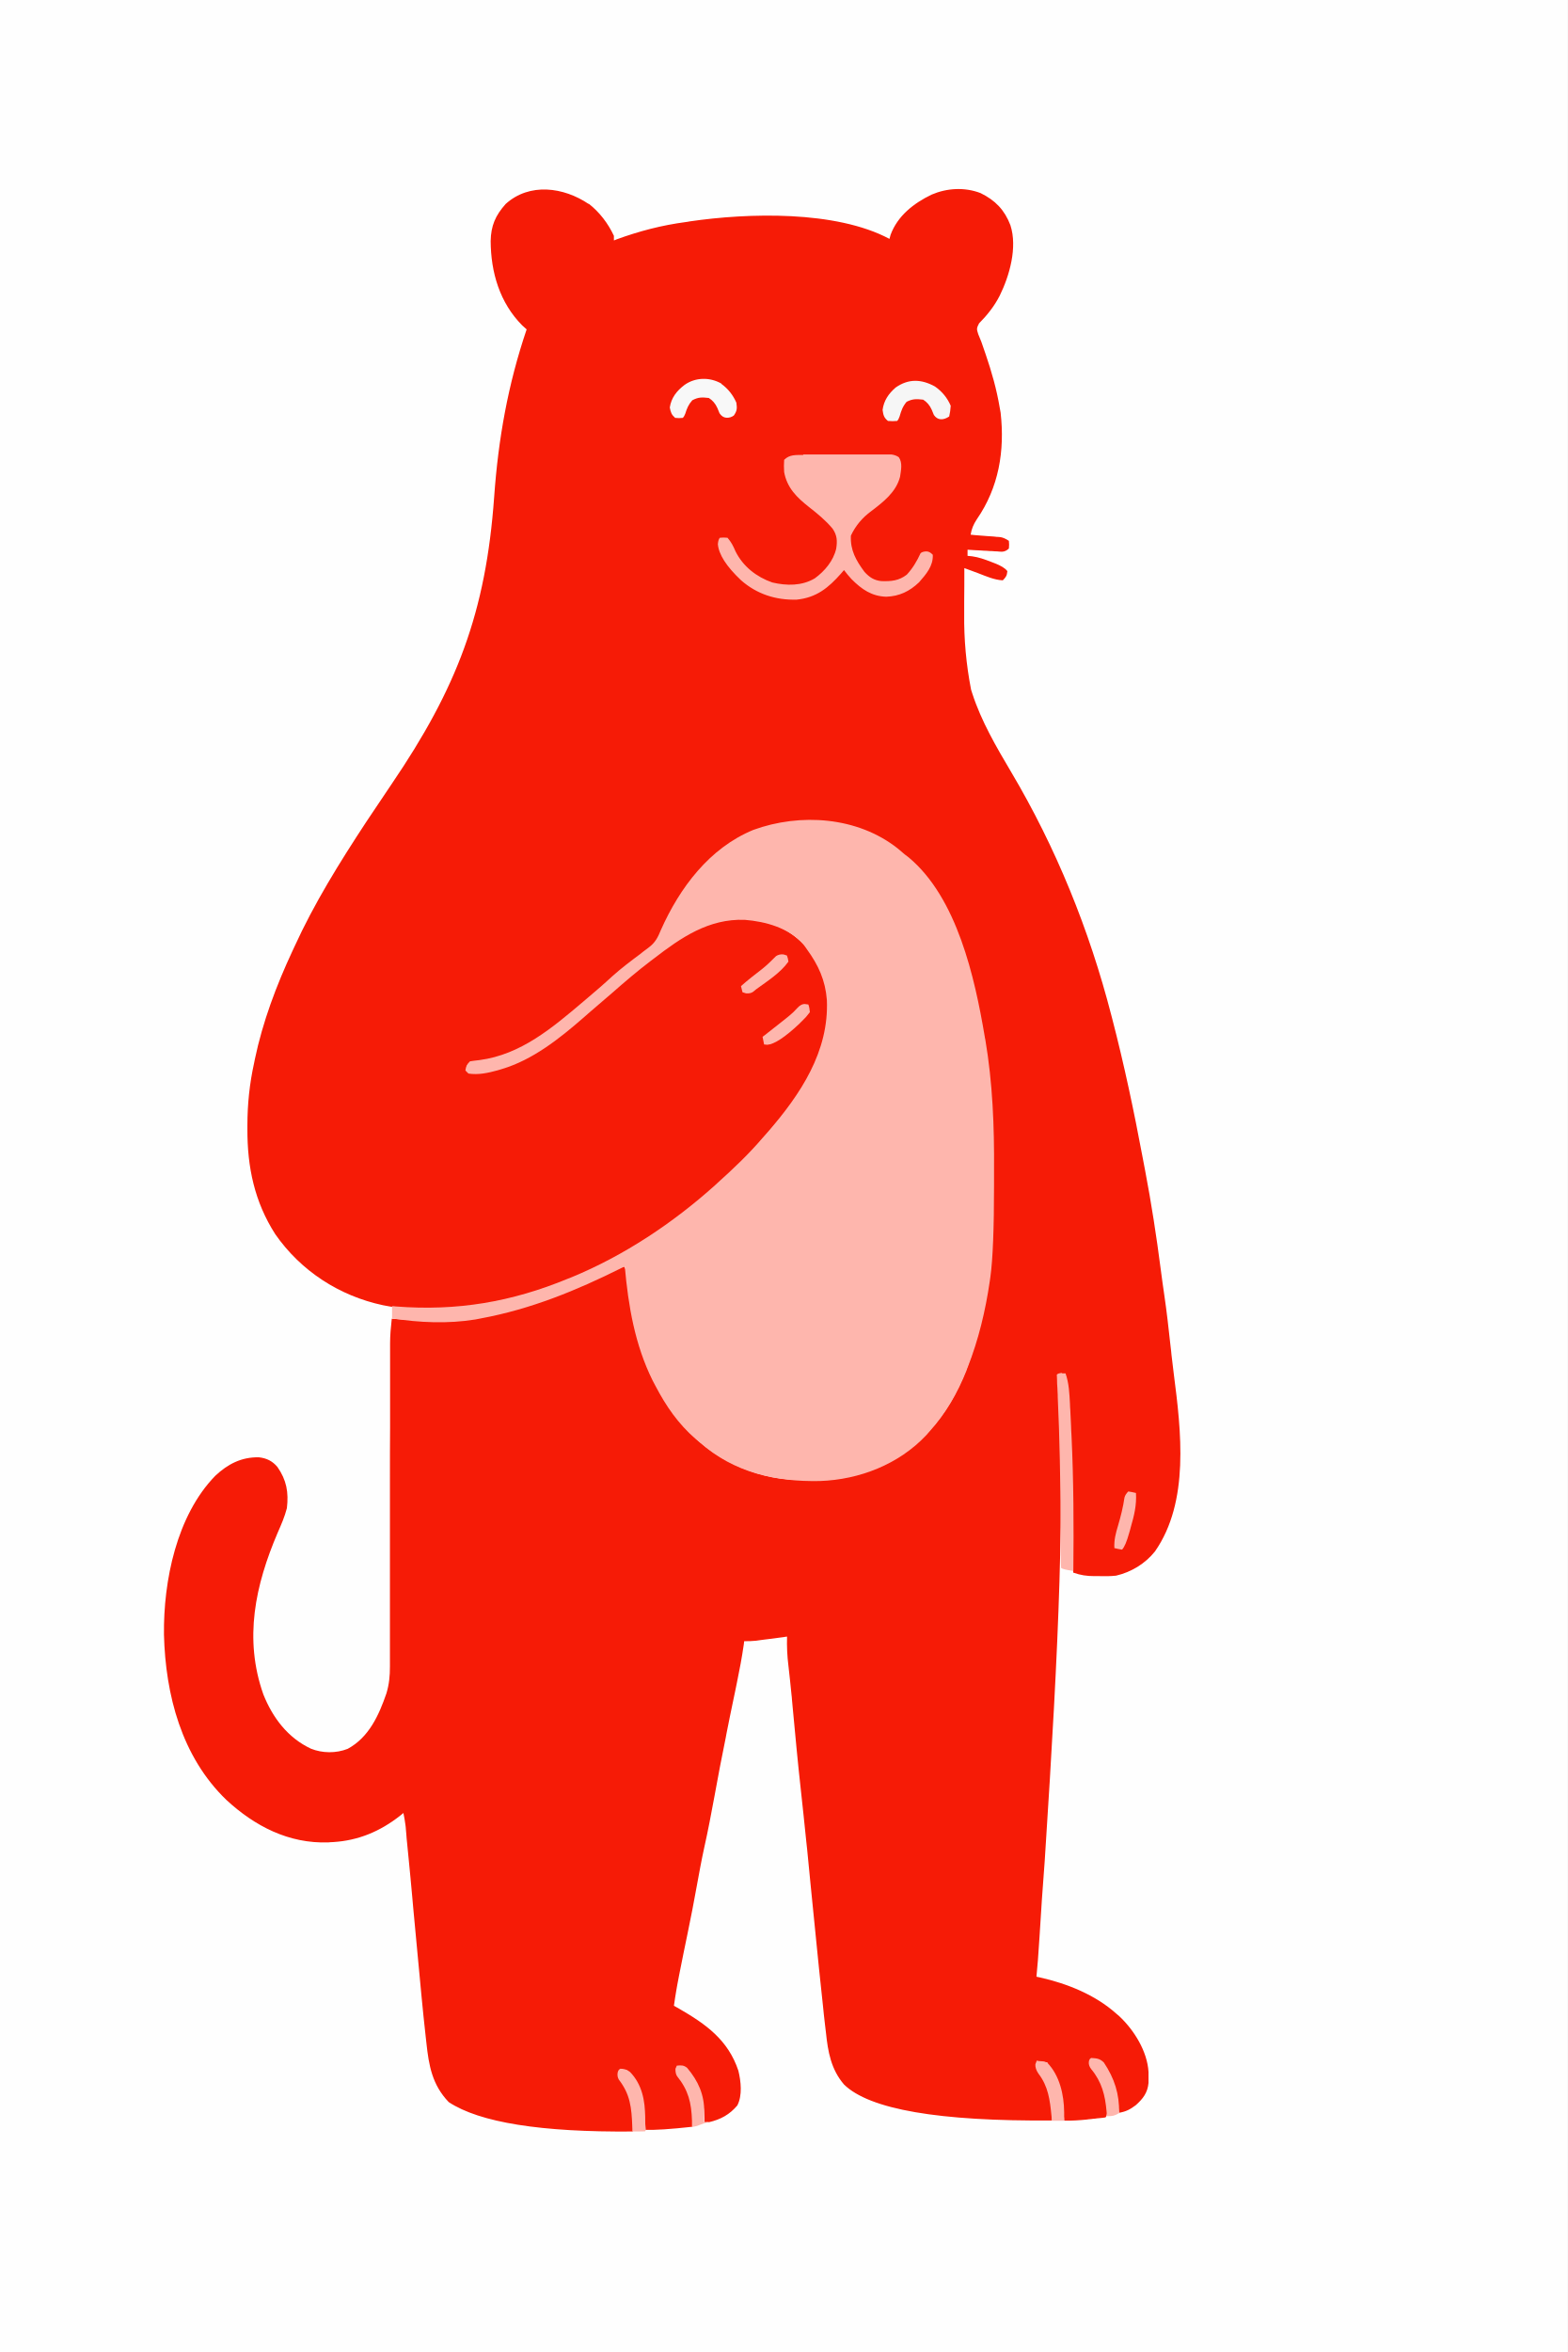
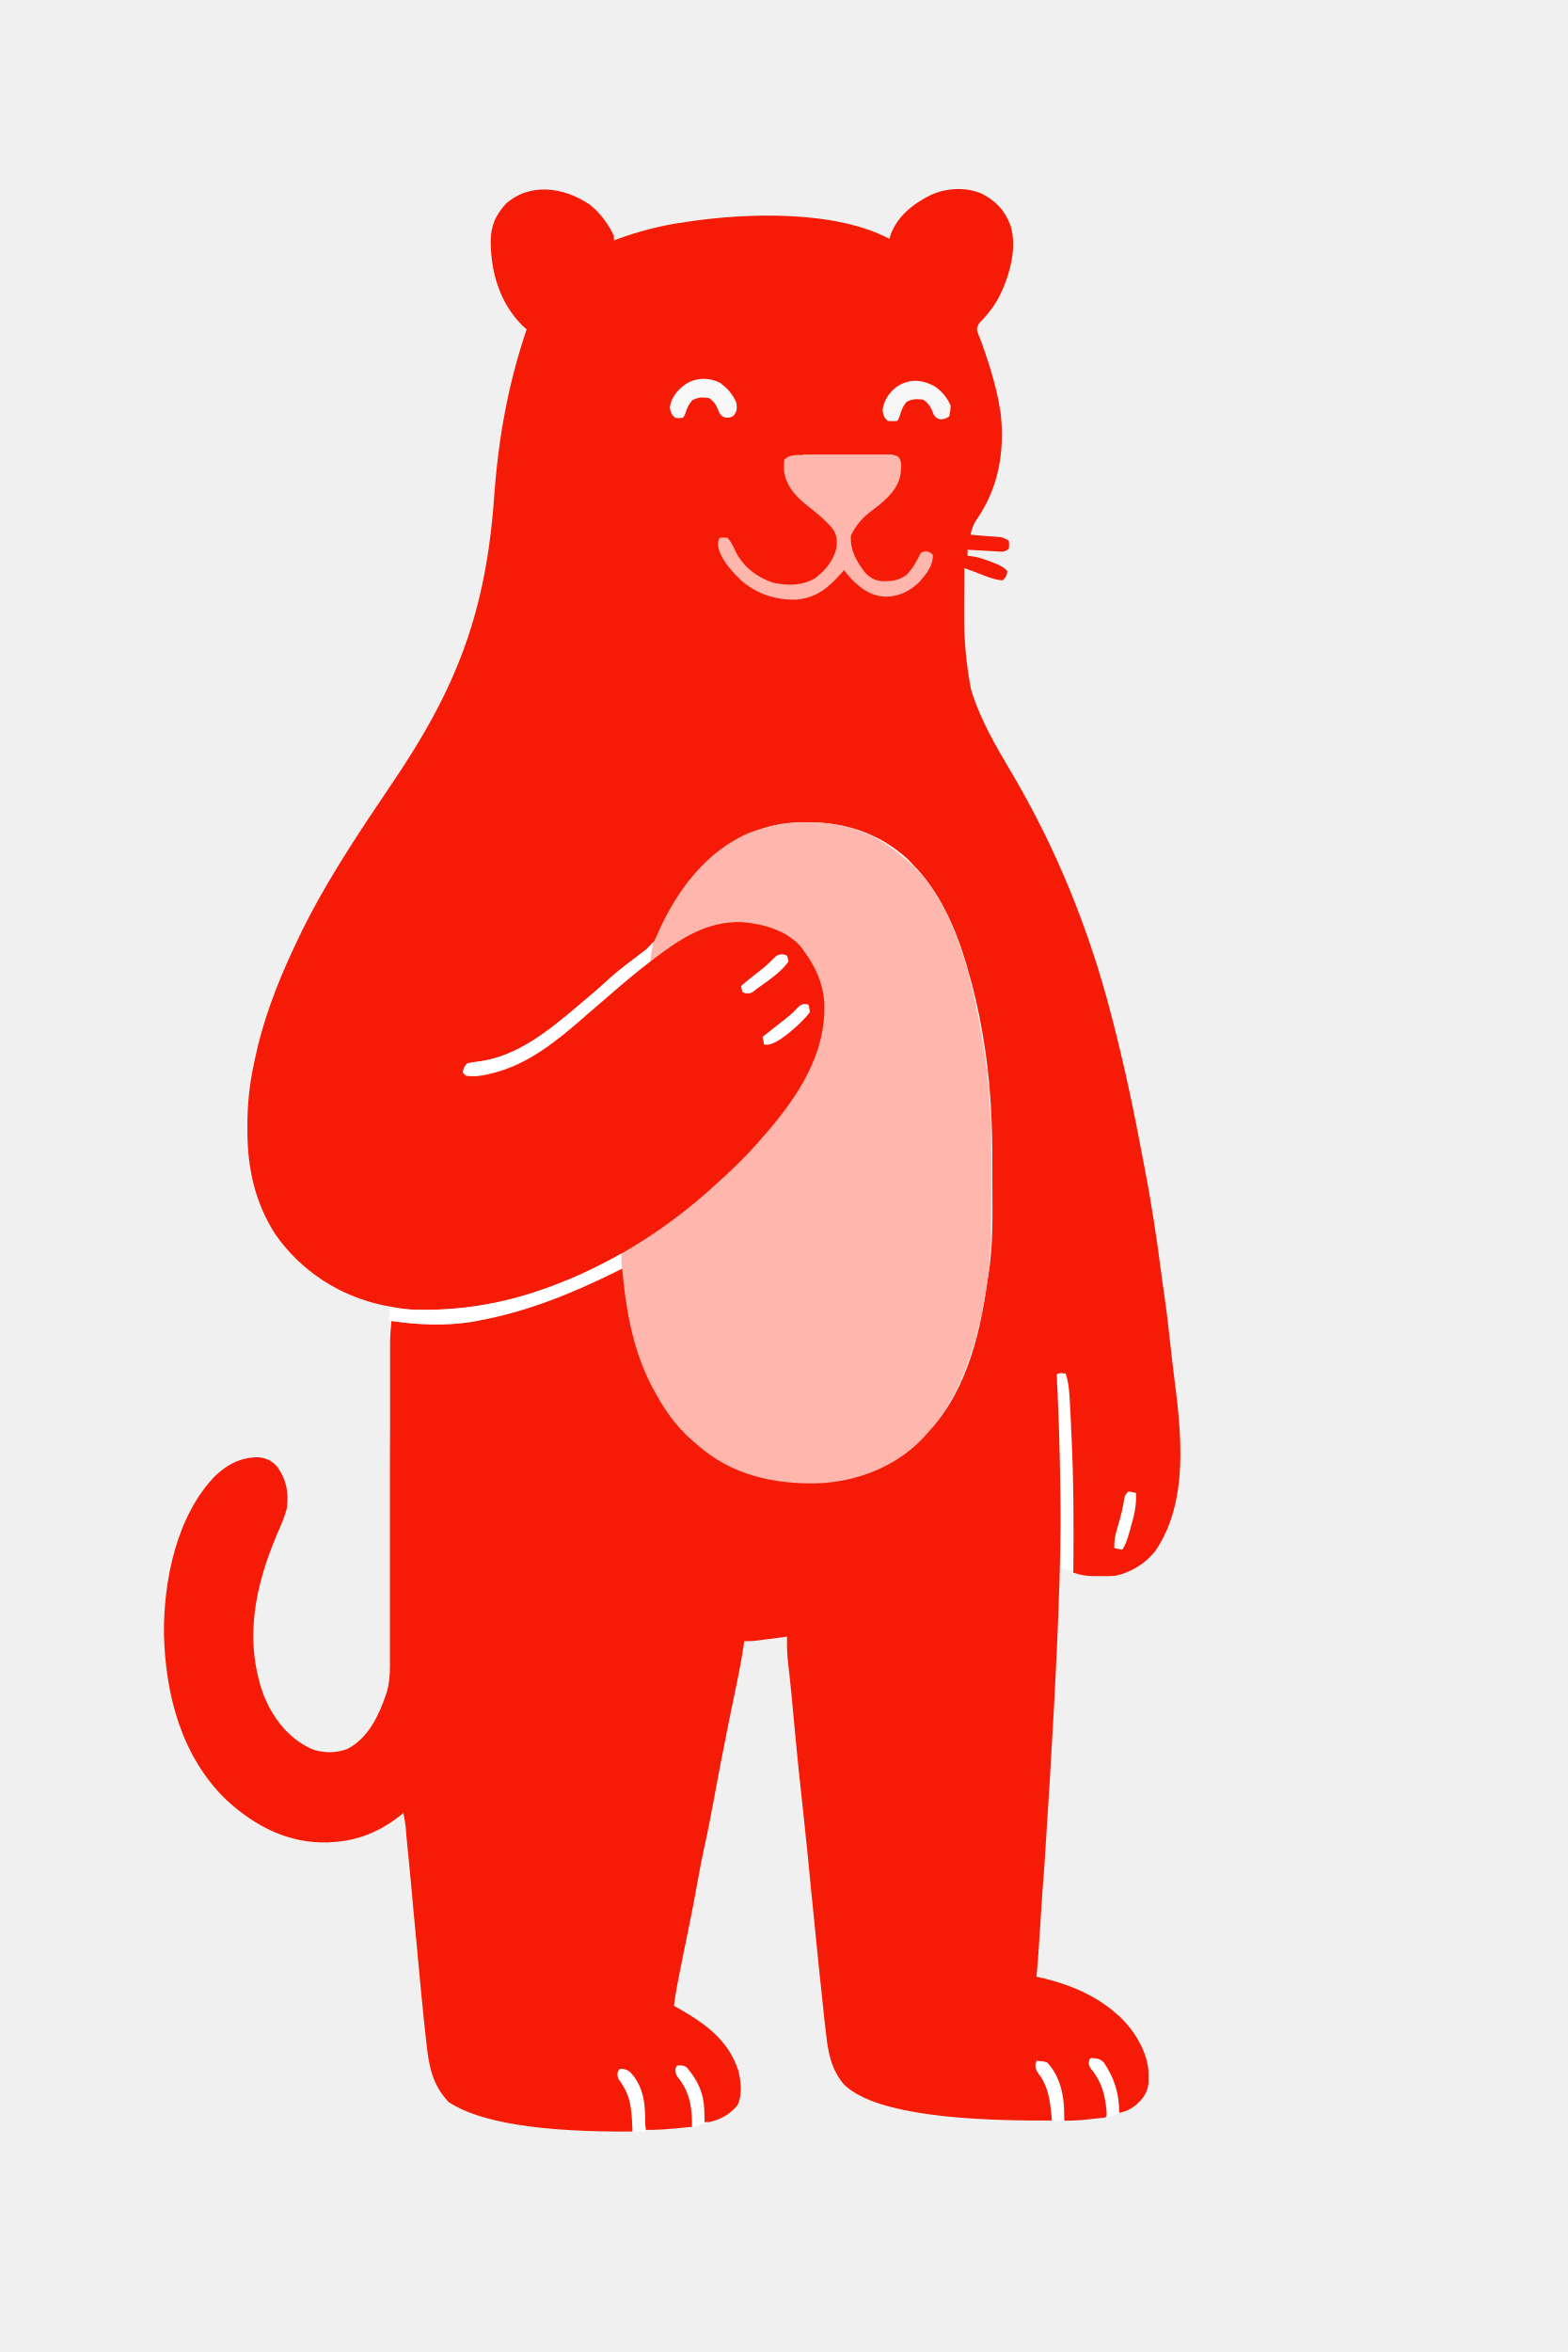
<svg xmlns="http://www.w3.org/2000/svg" id="Layer_1" version="1.1" viewBox="0 0 1024 1536">
  <defs>
    <style>
      .st0 {
        fill: #f6f6f6;
      }

      .st1 {
+         fill: #fff;
+       }
+ 
+       .st2 {
        fill: #f61b06;
      }

-       .st2 {
+       .st3 {
        fill: #f8f8f8;
-       }
- 
-       .st3 {
-         fill: #fefefe;
      }

      .st4 {
        fill: #feb6ad;
      }
    </style>
  </defs>
-   <path class="st3" d="M0,0h1024v1536H0V0Z" />
-   <path class="st1" d="M384.5,133c7.1,5.5,12.7,12.9,16.5,21v3c.6-.2,1.2-.4,1.8-.7,14.9-5.4,29.4-9.2,45.2-11.3.8-.1,1.6-.2,2.4-.4,38.2-5.6,95.5-7.3,130.6,11.4.2-.9.5-1.7.7-2.6,4.6-12.5,15.2-20.7,26.8-26.3,10-4.3,21.6-5,32-1,9.6,4.7,15.7,11,19.5,21,4.7,14.5-.6,33-7,46-3.6,7-8,12.5-13.5,18.1-1.7,3.3-1.6,3.7-.5,7.1.7,1.6,1.3,3.3,2,4.9.6,1.8,1.3,3.6,1.9,5.5q.5,1.4,1,2.9c3.9,11.4,7.1,22.7,9.1,34.6.2,1.1.4,2.2.6,3.3,2.8,25-1.2,48.9-15.6,69.7-2.2,3.4-3.3,6-4,10,.7,0,1.3.1,2,.2,2.9.2,5.9.5,8.8.7,1,0,2,.2,3.1.2,1,0,2,.2,3,.3.9,0,1.8.1,2.7.2q2.4.4,5.4,2.4.3,2.5,0,5-2,2-4.5,2.1c-1,0-2.1-.1-3.1-.2-1.1,0-2.2-.1-3.4-.2q-1.8,0-3.6-.2c-1.2,0-2.4-.1-3.6-.2-2.9-.1-5.9-.3-8.8-.5v4c1,.1,2,.2,3,.3,4.3.6,8.2,2,12.3,3.6.7.3,1.4.5,2.1.8q6.6,2.5,8.6,5.3c-.3,3-.9,3.9-3,6-5.6-.3-10.7-2.6-15.9-4.6-.9-.3-1.8-.7-2.7-1-2.2-.8-4.3-1.6-6.5-2.4,0,7.4,0,14.8-.1,22.2,0,2.5,0,5,0,7.5q-.3,25.1,4.5,49.7c.3.8.5,1.6.8,2.5,5.9,18.2,15.7,34.9,25.4,51.3,29.4,49.6,51,103,65.4,158.8.2.8.4,1.5.6,2.3,7.8,30,14.2,60.3,19.9,90.8.5,2.8,1.1,5.6,1.6,8.4,4.1,21.5,7.4,42.9,10.2,64.6.7,5.5,1.5,11.1,2.3,16.6,1.6,10.8,2.8,21.7,4,32.6.2,1.4.3,2.9.5,4.3,0,.7.2,1.4.2,2.1.5,4.2,1,8.3,1.5,12.5,4.8,37.2,10.4,83.5-12.3,116-6.4,8-15.5,13.5-25.4,15.8-3.7.4-7.4.4-11.2.3-1,0-1.9,0-2.9,0-5.1,0-9.1-.6-13.9-2.3,0-.6,0-1.2,0-1.8-.3-30-1-59.9-2.4-89.8-.1-2.2-.2-4.3-.3-6.5-.2-4.1-.4-8.1-.6-12.2,0-1.2-.1-2.4-.2-3.7,0-1.1-.1-2.2-.2-3.4,0-1,0-1.9-.1-2.9-.2-3-.7-5.9-1.2-8.8h-5c0,1.2.1,2.3.2,3.5,4.2,82.5.9,164.6-8.8,313.9-1.3,16.5-2.4,33-3.4,49.6q-1.1,17.6-2,26,1.1.3,2.3.5c17.8,4,36,11.3,49.7,23.5.7.6,1.4,1.2,2.1,1.8,9.7,9.1,18.3,22.9,19.1,36.4,0,1.2,0,2.4,0,3.6q0,1.8,0,3.6c-.6,6.4-3.6,10.3-8.3,14.5-3.7,2.8-6.4,4.2-11,5q-.2-1.7-.4-3.5c-1.5-11-3.6-21.1-11.1-29.8q-2.3-2-5.2-1.5c-.7.3-1.4.5-2.2.8.4,4.2,1.9,6.2,4.7,9.3,4.7,6.1,6.5,13.3,6.5,20.9,0,1.1,0,2.1,0,3.2q-.1,2.6-1.1,3.6c-1.4.2-2.8.4-4.2.5-.9,0-1.7.2-2.6.3-.9,0-1.8.2-2.8.3-.9,0-1.8.2-2.7.3-4.9.5-9.7.8-14.7.7,0-1.1-.2-2.3-.3-3.5-1.1-12.2-2.8-22.7-10.7-32.5v-2c-2.3-.3-4.6-.7-7-1,.4,5.5,1.6,7.8,5,12,3.4,7.1,5.1,13.4,5.1,21.3,0,1.1,0,2.1,0,3.2,0,.8,0,1.6,0,2.4q-111,.9-135.9-23.5c-8.5-9.9-10.5-21.4-11.8-33.9-.2-1.7-.4-3.3-.6-5-.5-4.3-1-8.7-1.4-13-.3-2.5-.5-5-.8-7.5-1.2-10.6-2.2-21.2-3.3-31.9-.4-4.3-.9-8.7-1.3-13-.8-8.3-1.7-16.6-2.5-24.9-.8-8.2-1.6-16.4-2.4-24.5-.2-1.5-.3-3.1-.5-4.6-1.2-11.7-2.4-23.3-3.7-35-1.9-17.2-3.5-34.4-5.1-51.6-.2-2.2-.4-4.3-.6-6.5,0-1-.2-2.1-.3-3.2-.6-6.3-1.3-12.5-2-18.8-.8-6.4-1.1-12.7-.9-19.1-.7,0-1.3.2-2,.3-3.1.4-6.1.8-9.2,1.2-1.1.1-2.1.3-3.2.4q-1.5.2-3.1.4c-.9.1-1.9.3-2.8.4-2.6.3-5.1.3-7.7.3-.1.8-.2,1.6-.3,2.4-1.2,8.2-2.7,16.3-4.4,24.4-.4,2-.8,3.9-1.2,5.9-.4,2.1-.9,4.1-1.3,6.2-1.5,7.2-3,14.4-4.4,21.6-.1.7-.3,1.4-.4,2.2-2.6,12.8-5.1,25.6-7.4,38.5-2.1,11.3-4.2,22.5-6.7,33.6-1.8,8.2-3.3,16.5-4.8,24.7-1.9,10.5-3.9,21-6.1,31.5-1.8,8.5-3.5,17.1-5.2,25.6q-.2,1-.4,2c-.4,1.9-.7,3.9-1.1,5.8-.2,1.1-.4,2.2-.6,3.4-.6,3.4-1.1,6.8-1.6,10.3,1.1.6,2.2,1.3,3.4,1.9,17.5,10.1,32,20.4,38.7,40.5,1.7,6.9,2.7,16.2-.7,22.7-5.1,6-10.8,9.1-18.4,10.9h-3c0-.9,0-1.8,0-2.7-.6-12.7-3.7-24.1-12.9-33.3q-2.6-.2-5,0c.2,4.2,1.3,6.6,3.9,9.9,7.2,9.2,6.5,17.9,6.1,29.1q-21.6,2.4-31,2c0-1.1,0-2.3,0-3.4-.3-13.4-1.9-25.7-12-35.6-1.6.3-3.3.7-5,1,.8,4.4,3.1,7.6,5.5,11.3,3.4,6.3,3.7,12.1,3.6,19.2,0,.8,0,1.7,0,2.5,0,2,0,4,0,6.1q-90,.8-120.3-19.2c-10.8-11.3-13-23.8-14.6-38.8-.2-1.5-.3-3-.5-4.5-1.9-16.8-3.4-33.7-5-50.6-1-11-2.1-22.1-3.1-33.1-.2-2.3-.4-4.5-.6-6.8-.4-4.3-.8-8.7-1.2-13-.4-3.8-.7-7.5-1.1-11.3-.4-3.7-.7-7.5-1.1-11.2-.2-1.9-.4-3.8-.5-5.7-.1-1.1-.2-2.2-.3-3.4,0-.9-.2-1.9-.3-2.8-.3-2.6-.8-5.1-1.3-7.6q-1.1.9-2.2,1.8c-13,10.2-27.2,16.2-43.8,17.2-1,0-2,.1-3,.2-25.9.9-48.1-10.6-66.7-27.8-29.2-28.2-39.7-68.5-40.7-107.9-.4-35,8.2-77.7,33.5-103.7,8.2-7.7,17.1-12.3,28.5-12.1,5.1.6,8.8,2.4,12.1,6.3,6,8.6,7.4,16.6,6.2,26.9-1.4,5.5-3.7,10.8-6,16-14.7,34.4-22.2,69.3-9.4,105.6,6.1,15.3,16,28.4,31.1,35.5,7.5,3,16.4,3.1,24,.1,13.9-7.5,20.4-22,25.3-36.2,1.8-6,2.3-11.3,2.3-17.6,0-.9,0-1.9,0-2.8,0-3.1,0-6.2,0-9.3,0-2.2,0-4.5,0-6.7,0-4.8,0-9.6,0-14.4,0-7.6,0-15.2,0-22.8,0-10.6,0-21.3,0-31.9,0-.7,0-1.3,0-2,0-.7,0-1.4,0-2,0-9.6,0-19.2,0-28.7,0-.7,0-1.3,0-2,0-11.2,0-22.5.1-33.7,0-7.5,0-15.1,0-22.6,0-4.7,0-9.4,0-14.1,0-2.2,0-4.3,0-6.5,0-3,0-5.9,0-8.9,0-.9,0-1.7,0-2.6,0-5.4.5-10.7,1.1-16.1.9,0,1.9.1,2.8.2,52.1,3.7,98.7-9.3,144.8-33.1q2.4-1.1,4.4-1.1c1.3,2.7,1.5,5.1,1.8,8.1.2,1.2.3,2.5.5,3.8,0,.7.2,1.3.2,2,1.6,12.7,3.5,24.9,7.5,37.1.2.8.5,1.5.7,2.3,5.7,17.3,13.5,33.7,25.3,47.7.7.9,1.5,1.8,2.2,2.7,16.9,19.6,42.6,33.1,68.5,35.2,30.7,1.9,60-3.1,83.9-23.7.8-.7,1.6-1.5,2.4-2.2.7-.6,1.4-1.2,2.1-1.9,26.4-24.7,36.9-64.5,41.5-99,.3-2.1.6-4.1,1-6.1,3.5-20.2,2.7-41.1,2.7-61.5,0-3.1,0-6.2,0-9.3.2-28.6-1.2-56.9-6-85.1q-.2-1.1-.4-2.3c-2.4-14.5-5.7-28.7-9.9-42.8-.2-.8-.5-1.7-.7-2.5-6.9-23.5-17.7-48-35.3-65.5-.8-.9-1.6-1.7-2.4-2.6-18.4-17.1-40.4-24.5-65.4-24.6-1.1,0-2.2,0-3.4,0-6.9,0-13.1.6-19.8,2.2-1.1.3-2.2.5-3.3.8-20.2,6-36.8,17.5-49.4,34.3-.5.7-1,1.3-1.5,2-7.8,10.7-14.4,22.5-19.8,34.6-3.2,6.5-8.2,10.1-13.9,14.2-2.3,1.8-4.7,3.6-7,5.4-.6.5-1.2.9-1.8,1.4-4.7,3.7-9.2,7.7-13.6,11.8-3.5,3.1-7.1,6.1-10.7,9-2.1,1.7-4.1,3.4-6.1,5.2-19.8,17.4-41.2,33-68.1,35.7q-2.9.2-4.7,2.5.3,2.1,1,4c21.5,1.7,41.6-10.4,58-23,.6-.4,1.1-.9,1.7-1.3,9.4-7.2,18.4-14.9,27.3-22.7,13.3-11.6,26.7-22.9,40.9-33.4.8-.6,1.5-1.1,2.3-1.7,9.4-6.9,18.8-12,29.8-15.8.7-.2,1.3-.5,2-.8,13.7-4.3,30.8-1.1,43.3,5,14,7.5,22.6,19.4,27.9,34.3,2.9,13.3,3.1,27.4-1.2,40.4-.3,1-.7,2-1,3-7.4,20.6-19.7,37.6-34,54q-.9,1.1-1.9,2.2c-11.9,13.7-24.2,27.4-38.5,38.7-2.8,2.2-5.5,4.5-8.2,6.9-14.2,11.8-29.6,21.8-45.4,31.2-.7.4-1.4.8-2.1,1.2-44.1,26.8-101.2,45-152.9,34.8-1.3-.2-2.5-.5-3.8-.7-28.6-6.1-53.7-22.4-70.4-46.4-13.6-21.2-18.3-43.9-18.2-68.7,0-.8,0-1.5,0-2.3,0-13.9,1.4-27.3,4.4-40.9q.3-1.2.5-2.5c5.1-24.3,14-48,24.5-70.5.4-.9.9-1.9,1.3-2.8,13-28.5,29.5-55,46.7-81.2.5-.7.9-1.4,1.4-2.1,5.1-7.7,10.3-15.4,15.5-23.1,42.4-62.4,61.5-111.8,66.9-187.6,2.7-37.8,9-73.2,21.2-109.2-1-.9-1.9-1.7-2.9-2.6-14.7-14.8-20.5-34.7-20.6-55.1.2-10,3.1-16.7,9.8-24.2,15.6-14.1,37.9-11,54.2,0Z" />
-   <path class="st4" d="M586.4,554.1c1.5,1.3,3.1,2.6,4.6,3.9.8.6,1.7,1.3,2.5,1.9,31.7,26.4,43.2,78.5,49.7,116.9.1.7.2,1.4.4,2.1,4.8,28.3,5.9,56.8,5.7,85.5,0,3.1,0,6.3,0,9.4q0,43-2.4,60.2c-.1.9-.3,1.9-.4,2.8-2.8,19.2-7.3,38-14.4,56.1-.3.7-.6,1.4-.8,2.2-5.9,14.7-13.5,28-24.2,39.8-.7.8-1.4,1.6-2.1,2.4-17.9,19-43.6,29-69.4,29.9-29.1.6-56.2-5.5-78.5-25.2-.9-.7-1.8-1.5-2.7-2.3-11.4-9.8-19.4-21.5-26.3-34.7-.6-1.1-1.2-2.3-1.8-3.4-11.6-23.4-15.9-48.7-18.2-74.6-.7.4-1.5.7-2.2,1.1-29.4,14.7-59.3,26.9-91.8,32.9-1.2.2-2.4.5-3.6.7-17.8,2.9-36.6,2.1-54.4-.7v-8c.8,0,1.7.1,2.5.2,39.9,3.1,75.5-2.9,112.5-18.2q1.1-.5,2.3-.9c34.2-14.1,66.2-35.4,93.7-60.1.5-.5,1-.9,1.5-1.4,10.7-9.6,21.2-19.6,30.5-30.6q1.2-1.4,2.5-2.8c21.2-24.5,40-52.5,38.5-86.2-1-12.8-5.5-22.7-13-33-.7-1-1.4-2.1-2.2-3.1-9.4-10.9-24.8-15.1-38.5-16.2-23.5-.8-41.4,11.5-59.3,25.3q-1,.7-2,1.5c-8.7,6.6-17,13.7-25.2,20.9-4.7,4.1-9.4,8.1-14.2,12.2-1.6,1.4-3.2,2.8-4.8,4.2-15.5,13.5-32.9,27.3-52.9,33.3-1,.3-2,.6-3,.9-6.2,1.7-12.5,3.1-19,2.1q-1-1-2-2c.4-2.9.9-3.9,3-6,2.1-.3,4.1-.6,6.2-.8,27.1-3.6,47.6-21.1,67.8-38.2.6-.5,1.3-1.1,2-1.7,5.7-4.8,11.4-9.7,16.9-14.8,5.8-5.2,12-9.9,18.2-14.5.7-.5,1.3-1,2-1.6,1.2-.9,2.4-1.8,3.6-2.7,4.3-3.2,6-6.6,8-11.5,12.3-27.6,31.7-53.5,60.3-65.3,30.7-11.2,68.1-8.7,94.4,12.1Z" />
+   <path class="st2" d="M384.5,133c7.1,5.5,12.7,12.9,16.5,21v3c.6-.2,1.2-.4,1.8-.7,14.9-5.4,29.4-9.2,45.2-11.3.8-.1,1.6-.2,2.4-.4,38.2-5.6,95.5-7.3,130.6,11.4.2-.9.5-1.7.7-2.6,4.6-12.5,15.2-20.7,26.8-26.3,10-4.3,21.6-5,32-1,9.6,4.7,15.7,11,19.5,21,4.7,14.5-.6,33-7,46-3.6,7-8,12.5-13.5,18.1-1.7,3.3-1.6,3.7-.5,7.1.7,1.6,1.3,3.3,2,4.9.6,1.8,1.3,3.6,1.9,5.5q.5,1.4,1,2.9c3.9,11.4,7.1,22.7,9.1,34.6.2,1.1.4,2.2.6,3.3,2.8,25-1.2,48.9-15.6,69.7-2.2,3.4-3.3,6-4,10,.7,0,1.3.1,2,.2,2.9.2,5.9.5,8.8.7,1,0,2,.2,3.1.2,1,0,2,.2,3,.3.9,0,1.8.1,2.7.2q2.4.4,5.4,2.4.3,2.5,0,5-2,2-4.5,2.1c-1,0-2.1-.1-3.1-.2-1.1,0-2.2-.1-3.4-.2q-1.8,0-3.6-.2c-1.2,0-2.4-.1-3.6-.2-2.9-.1-5.9-.3-8.8-.5v4c1,.1,2,.2,3,.3,4.3.6,8.2,2,12.3,3.6.7.3,1.4.5,2.1.8q6.6,2.5,8.6,5.3c-.3,3-.9,3.9-3,6-5.6-.3-10.7-2.6-15.9-4.6-.9-.3-1.8-.7-2.7-1-2.2-.8-4.3-1.6-6.5-2.4,0,7.4,0,14.8-.1,22.2,0,2.5,0,5,0,7.5q-.3,25.1,4.5,49.7c.3.8.5,1.6.8,2.5,5.9,18.2,15.7,34.9,25.4,51.3,29.4,49.6,51,103,65.4,158.8.2.8.4,1.5.6,2.3,7.8,30,14.2,60.3,19.9,90.8.5,2.8,1.1,5.6,1.6,8.4,4.1,21.5,7.4,42.9,10.2,64.6.7,5.5,1.5,11.1,2.3,16.6,1.6,10.8,2.8,21.7,4,32.6.2,1.4.3,2.9.5,4.3,0,.7.2,1.4.2,2.1.5,4.2,1,8.3,1.5,12.5,4.8,37.2,10.4,83.5-12.3,116-6.4,8-15.5,13.5-25.4,15.8-3.7.4-7.4.4-11.2.3-1,0-1.9,0-2.9,0-5.1,0-9.1-.6-13.9-2.3,0-.6,0-1.2,0-1.8-.3-30-1-59.9-2.4-89.8-.1-2.2-.2-4.3-.3-6.5-.2-4.1-.4-8.1-.6-12.2,0-1.2-.1-2.4-.2-3.7,0-1.1-.1-2.2-.2-3.4,0-1,0-1.9-.1-2.9-.2-3-.7-5.9-1.2-8.8h-5c0,1.2.1,2.3.2,3.5,4.2,82.5.9,164.6-8.8,313.9-1.3,16.5-2.4,33-3.4,49.6q-1.1,17.6-2,26,1.1.3,2.3.5c17.8,4,36,11.3,49.7,23.5.7.6,1.4,1.2,2.1,1.8,9.7,9.1,18.3,22.9,19.1,36.4,0,1.2,0,2.4,0,3.6q0,1.8,0,3.6c-.6,6.4-3.6,10.3-8.3,14.5-3.7,2.8-6.4,4.2-11,5q-.2-1.7-.4-3.5c-1.5-11-3.6-21.1-11.1-29.8q-2.3-2-5.2-1.5c-.7.3-1.4.5-2.2.8.4,4.2,1.9,6.2,4.7,9.3,4.7,6.1,6.5,13.3,6.5,20.9,0,1.1,0,2.1,0,3.2q-.1,2.6-1.1,3.6c-1.4.2-2.8.4-4.2.5-.9,0-1.7.2-2.6.3-.9,0-1.8.2-2.8.3-.9,0-1.8.2-2.7.3-4.9.5-9.7.8-14.7.7,0-1.1-.2-2.3-.3-3.5-1.1-12.2-2.8-22.7-10.7-32.5v-2c-2.3-.3-4.6-.7-7-1,.4,5.5,1.6,7.8,5,12,3.4,7.1,5.1,13.4,5.1,21.3,0,1.1,0,2.1,0,3.2,0,.8,0,1.6,0,2.4q-111,.9-135.9-23.5c-8.5-9.9-10.5-21.4-11.8-33.9-.2-1.7-.4-3.3-.6-5-.5-4.3-1-8.7-1.4-13-.3-2.5-.5-5-.8-7.5-1.2-10.6-2.2-21.2-3.3-31.9-.4-4.3-.9-8.7-1.3-13-.8-8.3-1.7-16.6-2.5-24.9-.8-8.2-1.6-16.4-2.4-24.5-.2-1.5-.3-3.1-.5-4.6-1.2-11.7-2.4-23.3-3.7-35-1.9-17.2-3.5-34.4-5.1-51.6-.2-2.2-.4-4.3-.6-6.5,0-1-.2-2.1-.3-3.2-.6-6.3-1.3-12.5-2-18.8-.8-6.4-1.1-12.7-.9-19.1-.7,0-1.3.2-2,.3-3.1.4-6.1.8-9.2,1.2-1.1.1-2.1.3-3.2.4q-1.5.2-3.1.4c-.9.1-1.9.3-2.8.4-2.6.3-5.1.3-7.7.3-.1.8-.2,1.6-.3,2.4-1.2,8.2-2.7,16.3-4.4,24.4-.4,2-.8,3.9-1.2,5.9-.4,2.1-.9,4.1-1.3,6.2-1.5,7.2-3,14.4-4.4,21.6-.1.7-.3,1.4-.4,2.2-2.6,12.8-5.1,25.6-7.4,38.5-2.1,11.3-4.2,22.5-6.7,33.6-1.8,8.2-3.3,16.5-4.8,24.7-1.9,10.5-3.9,21-6.1,31.5-1.8,8.5-3.5,17.1-5.2,25.6q-.2,1-.4,2c-.4,1.9-.7,3.9-1.1,5.8-.2,1.1-.4,2.2-.6,3.4-.6,3.4-1.1,6.8-1.6,10.3,1.1.6,2.2,1.3,3.4,1.9,17.5,10.1,32,20.4,38.7,40.5,1.7,6.9,2.7,16.2-.7,22.7-5.1,6-10.8,9.1-18.4,10.9h-3c0-.9,0-1.8,0-2.7-.6-12.7-3.7-24.1-12.9-33.3q-2.6-.2-5,0c.2,4.2,1.3,6.6,3.9,9.9,7.2,9.2,6.5,17.9,6.1,29.1q-21.6,2.4-31,2c0-1.1,0-2.3,0-3.4-.3-13.4-1.9-25.7-12-35.6-1.6.3-3.3.7-5,1,.8,4.4,3.1,7.6,5.5,11.3,3.4,6.3,3.7,12.1,3.6,19.2,0,.8,0,1.7,0,2.5,0,2,0,4,0,6.1q-90,.8-120.3-19.2c-10.8-11.3-13-23.8-14.6-38.8-.2-1.5-.3-3-.5-4.5-1.9-16.8-3.4-33.7-5-50.6-1-11-2.1-22.1-3.1-33.1-.2-2.3-.4-4.5-.6-6.8-.4-4.3-.8-8.7-1.2-13-.4-3.8-.7-7.5-1.1-11.3-.4-3.7-.7-7.5-1.1-11.2-.2-1.9-.4-3.8-.5-5.7-.1-1.1-.2-2.2-.3-3.4,0-.9-.2-1.9-.3-2.8-.3-2.6-.8-5.1-1.3-7.6q-1.1.9-2.2,1.8c-13,10.2-27.2,16.2-43.8,17.2-1,0-2,.1-3,.2-25.9.9-48.1-10.6-66.7-27.8-29.2-28.2-39.7-68.5-40.7-107.9-.4-35,8.2-77.7,33.5-103.7,8.2-7.7,17.1-12.3,28.5-12.1,5.1.6,8.8,2.4,12.1,6.3,6,8.6,7.4,16.6,6.2,26.9-1.4,5.5-3.7,10.8-6,16-14.7,34.4-22.2,69.3-9.4,105.6,6.1,15.3,16,28.4,31.1,35.5,7.5,3,16.4,3.1,24,.1,13.9-7.5,20.4-22,25.3-36.2,1.8-6,2.3-11.3,2.3-17.6,0-.9,0-1.9,0-2.8,0-3.1,0-6.2,0-9.3,0-2.2,0-4.5,0-6.7,0-4.8,0-9.6,0-14.4,0-7.6,0-15.2,0-22.8,0-10.6,0-21.3,0-31.9,0-.7,0-1.3,0-2,0-.7,0-1.4,0-2,0-9.6,0-19.2,0-28.7,0-.7,0-1.3,0-2,0-11.2,0-22.5.1-33.7,0-7.5,0-15.1,0-22.6,0-4.7,0-9.4,0-14.1,0-2.2,0-4.3,0-6.5,0-3,0-5.9,0-8.9,0-.9,0-1.7,0-2.6,0-5.4.5-10.7,1.1-16.1.9,0,1.9.1,2.8.2,52.1,3.7,98.7-9.3,144.8-33.1q2.4-1.1,4.4-1.1c1.3,2.7,1.5,5.1,1.8,8.1.2,1.2.3,2.5.5,3.8,0,.7.2,1.3.2,2,1.6,12.7,3.5,24.9,7.5,37.1.2.8.5,1.5.7,2.3,5.7,17.3,13.5,33.7,25.3,47.7.7.9,1.5,1.8,2.2,2.7,16.9,19.6,42.6,33.1,68.5,35.2,30.7,1.9,60-3.1,83.9-23.7.8-.7,1.6-1.5,2.4-2.2.7-.6,1.4-1.2,2.1-1.9,26.4-24.7,36.9-64.5,41.5-99,.3-2.1.6-4.1,1-6.1,3.5-20.2,2.7-41.1,2.7-61.5,0-3.1,0-6.2,0-9.3.2-28.6-1.2-56.9-6-85.1q-.2-1.1-.4-2.3c-2.4-14.5-5.7-28.7-9.9-42.8-.2-.8-.5-1.7-.7-2.5-6.9-23.5-17.7-48-35.3-65.5-.8-.9-1.6-1.7-2.4-2.6-18.4-17.1-40.4-24.5-65.4-24.6-1.1,0-2.2,0-3.4,0-6.9,0-13.1.6-19.8,2.2-1.1.3-2.2.5-3.3.8-20.2,6-36.8,17.5-49.4,34.3-.5.7-1,1.3-1.5,2-7.8,10.7-14.4,22.5-19.8,34.6-3.2,6.5-8.2,10.1-13.9,14.2-2.3,1.8-4.7,3.6-7,5.4-.6.5-1.2.9-1.8,1.4-4.7,3.7-9.2,7.7-13.6,11.8-3.5,3.1-7.1,6.1-10.7,9-2.1,1.7-4.1,3.4-6.1,5.2-19.8,17.4-41.2,33-68.1,35.7q-2.9.2-4.7,2.5.3,2.1,1,4c21.5,1.7,41.6-10.4,58-23,.6-.4,1.1-.9,1.7-1.3,9.4-7.2,18.4-14.9,27.3-22.7,13.3-11.6,26.7-22.9,40.9-33.4.8-.6,1.5-1.1,2.3-1.7,9.4-6.9,18.8-12,29.8-15.8.7-.2,1.3-.5,2-.8,13.7-4.3,30.8-1.1,43.3,5,14,7.5,22.6,19.4,27.9,34.3,2.9,13.3,3.1,27.4-1.2,40.4-.3,1-.7,2-1,3-7.4,20.6-19.7,37.6-34,54q-.9,1.1-1.9,2.2c-11.9,13.7-24.2,27.4-38.5,38.7-2.8,2.2-5.5,4.5-8.2,6.9-14.2,11.8-29.6,21.8-45.4,31.2-.7.4-1.4.8-2.1,1.2-44.1,26.8-101.2,45-152.9,34.8-1.3-.2-2.5-.5-3.8-.7-28.6-6.1-53.7-22.4-70.4-46.4-13.6-21.2-18.3-43.9-18.2-68.7,0-.8,0-1.5,0-2.3,0-13.9,1.4-27.3,4.4-40.9q.3-1.2.5-2.5c5.1-24.3,14-48,24.5-70.5.4-.9.9-1.9,1.3-2.8,13-28.5,29.5-55,46.7-81.2.5-.7.9-1.4,1.4-2.1,5.1-7.7,10.3-15.4,15.5-23.1,42.4-62.4,61.5-111.8,66.9-187.6,2.7-37.8,9-73.2,21.2-109.2-1-.9-1.9-1.7-2.9-2.6-14.7-14.8-20.5-34.7-20.6-55.1.2-10,3.1-16.7,9.8-24.2,15.6-14.1,37.9-11,54.2,0Z" />
+   <path class="st4" d="M584.7,555.6c1.5,1.3,3.1,2.6,4.6,3.9.8.6,1.7,1.3,2.5,1.9,31.7,26.4,43.2,78.5,49.7,116.9.1.7.2,1.4.4,2.1,4.8,28.3,5.9,56.8,5.7,85.5,0,3.1,0,6.3,0,9.4q0,43-2.4,60.2c-.1.9-.3,1.9-.4,2.8-2.8,19.2-7.3,38-14.4,56.1-.3.7-.6,1.4-.8,2.2-5.9,14.7-13.5,28-24.2,39.8-.7.8-1.4,1.6-2.1,2.4-17.9,19-43.6,29-69.4,29.9-29.1.6-56.2-5.5-78.5-25.2-.9-.7-1.8-1.5-2.7-2.3-11.4-9.8-19.4-21.5-26.3-34.7-.6-1.1-1.2-2.3-1.8-3.4-11.6-23.4-15.9-48.7-18.2-74.6-.7.4-1.5.7-2.2,1.1-29.4,14.7-59.3,26.9-91.8,32.9-1.2.2-2.4.5-3.6.7-17.8,2.9-36.6,2.1-54.4-.7v-8c.8,0,1.7.1,2.5.2,39.9,3.1,75.5-2.9,112.5-18.2q1.1-.5,2.3-.9c34.2-14.1,66.2-35.4,93.7-60.1.5-.5,1-.9,1.5-1.4,10.7-9.6,21.2-19.6,30.5-30.6q1.2-1.4,2.5-2.8c21.2-24.5,40-52.5,38.5-86.2-1-12.8-5.5-22.7-13-33-.7-1-1.4-2.1-2.2-3.1-9.4-10.9-24.8-15.1-38.5-16.2-23.5-.8-41.4,11.5-59.3,25.3q-1,.7-2,1.5c-8.7,6.6-17,13.7-25.2,20.9-4.7,4.1-9.4,8.1-14.2,12.2-1.6,1.4-3.2,2.8-4.8,4.2-15.5,13.5-32.9,27.3-52.9,33.3-1,.3-2,.6-3,.9-6.2,1.7-12.5,3.1-19,2.1q-1-1-2-2c.4-2.9.9-3.9,3-6,2.1-.3,4.1-.6,6.2-.8,27.1-3.6,47.6-21.1,67.8-38.2.6-.5,1.3-1.1,2-1.7,5.7-4.8,11.4-9.7,16.9-14.8,5.8-5.2,12-9.9,18.2-14.5.7-.5,1.3-1,2-1.6,1.2-.9,2.4-1.8,3.6-2.7,4.3-3.2,6-6.6,8-11.5,12.3-27.6,31.7-53.5,60.3-65.3,30.7-11.2,68.1-8.7,94.4,12.1Z" />
  <path class="st4" d="M524.6,296.8c.6,0,1.3,0,2,0,2.1,0,4.3,0,6.4,0,1.5,0,3,0,4.5,0,3.1,0,6.2,0,9.4,0,4,0,8,0,12,0,3.1,0,6.1,0,9.2,0,1.5,0,2.9,0,4.4,0,2.1,0,4.1,0,6.2,0,1.2,0,2.3,0,3.6,0q2.9.4,4.8,1.8c2.6,3.7,1.4,8.6.8,12.8-2.6,10-10.9,16.4-18.8,22.4q-8.8,6.4-13.3,16c-.5,9.5,3.4,16.3,8.9,23.7,3.2,3.5,6.2,5.5,11,6,6.4.2,11.4-.2,16.6-4.2,3.9-4.2,6.6-8.8,9-14q1-1,3.4-1.2t4.6,2.2c.3,7.4-4.3,12.6-9,18-6.2,5.9-12.9,9.1-21.4,9.4-9.5-.3-16-4.8-22.6-11.4-1.8-1.9-3.4-3.9-5-6q-.9,1.1-1.9,2.2c-8.3,9.4-16.1,15.8-29,17.1-13.6.4-26.1-3.6-36.4-12.7q-14.3-13.5-15.1-23.6.3-3.1,1.3-4.1,2.4-.3,5,0c2.4,2.7,3.8,5.5,5.2,8.8,4.9,9.9,13.7,16.8,24.1,20.4,9.4,2.2,19.3,2.3,27.7-2.7,6.5-4.7,12.2-11.5,14-19.4.8-5.1.6-8.8-2.4-13.1-4.5-5.4-9.9-9.8-15.4-14.1-8-6.3-14.3-12.5-16.2-22.8-.2-2.8-.2-5.2,0-8,3.6-3.6,7.6-3.1,12.6-3.2Z" />
-   <path class="st4" d="M693.6,896.9q1.2,0,2.4,0c2.3,6.6,2.5,13,2.9,19.9,0,1.3.1,2.6.2,3.9.2,3.5.3,7,.5,10.4,0,2.2.2,4.3.3,6.5,1.4,29.4,1.5,58.8,1.2,88.3q-6.9-.9-8-2c-.1-2.1-.2-4.1-.2-6.2,0-.7,0-1.3,0-2,0-1.4,0-2.9,0-4.3,0-2.3,0-4.6,0-6.9,0-3.3,0-6.6,0-9.9-.3-27.5-.7-54.9-2-82.4,0-1,0-2-.1-3,0-1.8-.2-3.6-.3-5.5,0-2-.1-4-.2-6q1-1,3.6-1.1Z" />
+   <path class="st1" d="M693.6,896.9q1.2,0,2.4,0c2.3,6.6,2.5,13,2.9,19.9,0,1.3.1,2.6.2,3.9.2,3.5.3,7,.5,10.4,0,2.2.2,4.3.3,6.5,1.4,29.4,1.5,58.8,1.2,88.3q-6.9-.9-8-2c-.1-2.1-.2-4.1-.2-6.2,0-.7,0-1.3,0-2,0-1.4,0-2.9,0-4.3,0-2.3,0-4.6,0-6.9,0-3.3,0-6.6,0-9.9-.3-27.5-.7-54.9-2-82.4,0-1,0-2-.1-3,0-1.8-.2-3.6-.3-5.5,0-2-.1-4-.2-6q1-1,3.6-1.1Z" />
  <path class="st0" d="M610.7,252.4c4.6,3.2,8.1,7.4,10.3,12.6q-.2,3.6-1,7-3,2-5.6,1.8t-4.4-2.8c-.5-1.1-.9-2.3-1.4-3.4q-1.9-4.3-5.6-6.6c-4.5-.5-6.8-.6-10.8,1.4-2.6,3.1-3.5,5.8-4.6,9.6q-.6,1.9-1.6,2.9-2.9.3-6,0c-2.7-2.2-3-3.8-3.5-7.2.8-6.1,3.9-10.6,8.5-14.6,8.4-5.9,16.8-5.6,25.7-.7Z" />
-   <path class="st2" d="M471.2,250.7c4.4,3.2,7.7,7.4,9.8,12.3.5,3.7.5,5.3-1.7,8.4q-2.3,1.6-4.9,1.4t-4.4-2.9c-.5-1.1-.9-2.3-1.4-3.4q-1.9-4.3-5.6-6.6c-4.5-.5-6.8-.6-10.8,1.5-2.5,2.8-3.5,5.3-4.6,8.8q-.6,1.7-1.6,2.7-2.4.3-5,0c-2.4-2.1-2.9-3.6-3.5-6.8,1-6.4,4.5-10.8,9.6-14.7,7.1-5.1,16.6-5.2,24.1-.9Z" />
-   <path class="st4" d="M405,1351c2.6,0,4.4.5,6.5,2.1,7.9,8.1,9.9,18.8,9.9,29.7-.1,7.9,1.1,7.8-.1,9.1-2.3,0-5.9.2-8.2.1,0-1.2,0-2.4-.1-3.6-.5-12-1.3-20.6-8.8-30.3q-1.1-2-.8-4.2t1.7-2.8Z" />
-   <path class="st4" d="M677,1346c2.8,0,4.4,0,7,1,8.2,8.4,11,21.1,11.1,32.4,0,1.9,0,3.8,0,5.6h-8c0-1.1-.2-2.2-.3-3.4-1-10.2-2.1-19.1-8.5-27.4q-2.2-3.2-2-6.1c.3-.7.5-1.4.8-2.1Z" />
-   <path class="st4" d="M442,1349c2.9-.3,4.5-.4,6.8,1.4,7.3,8.6,11.3,17.6,11.2,28.9,0,1.3,0,2.5,0,3.8,0,1,0,1.9,0,2.9.7.3,2.3-.3,3,0-4.9.5-5.9,2.5-11,3,0-1,0-3.1,0-4.1-.4-11.7-2.3-19.8-9.8-29.1q-1.1-1.8-1-4.8c.3-.7.6-1.3.9-2Z" />
-   <path class="st4" d="M713,1344c3.5.2,5.4.4,8,2.9,7,10.5,10.2,20.5,10,33.1-3.1,1.8-4.2,2-8,2,0-1-.1-2-.2-3.1-.9-10.5-3.1-19.3-10-27.6q-1.8-2.3-1.6-4.6t1.8-2.8Z" />
-   <path class="st4" d="M737,974q2.6.4,5,1c.5,8-1.2,14.8-3.4,22.4-.3,1.2-.6,2.4-1,3.6q-2.4,8.7-4.7,11-2.6-.4-5-1c-.3-5.3.9-9.7,2.4-14.7,1.8-6.1,3.3-12.1,4.2-18.3q.5-2,2.5-4Z" />
-   <path class="st4" d="M525.8,655.7c.7.1,1.4.2,2.2.3q.8,2.1,1,5c-1.6,2.2-3.1,3.9-5.1,5.8-.5.5-1.1,1-1.6,1.6q-14.2,13.4-21.1,13.9-1-.1-2.1-.2l-1-5c.5-.4,1-.8,1.6-1.2,4.4-3.4,8.8-6.9,13.2-10.4.9-.7,1.8-1.4,2.7-2.2q2.7-2.2,5.2-5t5.2-2.6Z" />
-   <path class="st4" d="M511.8,623.3c.7.2,1.5.5,2.2.7q.7,1.7,1,4c-5.3,7.4-13.7,12.7-21,18-.7.6-1.4,1.2-2.2,1.8q-1.8,1.2-4.6.9c-.7-.2-1.5-.5-2.2-.7l-1-4c4.4-3.9,9-7.5,13.7-11.1,3.3-2.6,6.2-5.5,9.2-8.5q2.1-1.4,4.9-1.1Z" />
+   <path class="st3" d="M471.2,250.7c4.4,3.2,7.7,7.4,9.8,12.3.5,3.7.5,5.3-1.7,8.4q-2.3,1.6-4.9,1.4t-4.4-2.9c-.5-1.1-.9-2.3-1.4-3.4q-1.9-4.3-5.6-6.6c-4.5-.5-6.8-.6-10.8,1.5-2.5,2.8-3.5,5.3-4.6,8.8q-.6,1.7-1.6,2.7-2.4.3-5,0c-2.4-2.1-2.9-3.6-3.5-6.8,1-6.4,4.5-10.8,9.6-14.7,7.1-5.1,16.6-5.2,24.1-.9Z" />
+   <path class="st1" d="M405,1351c2.6,0,4.4.5,6.5,2.1,7.9,8.1,9.9,18.8,9.9,29.7-.1,7.9,1.1,7.8-.1,9.1-2.3,0-5.9.2-8.2.1,0-1.2,0-2.4-.1-3.6-.5-12-1.3-20.6-8.8-30.3q-1.1-2-.8-4.2t1.7-2.8Z" />
+   <path class="st1" d="M677,1346c2.8,0,4.4,0,7,1,8.2,8.4,11,21.1,11.1,32.4,0,1.9,0,3.8,0,5.6h-8c0-1.1-.2-2.2-.3-3.4-1-10.2-2.1-19.1-8.5-27.4q-2.2-3.2-2-6.1c.3-.7.5-1.4.8-2.1Z" />
+   <path class="st1" d="M442,1349c2.9-.3,4.5-.4,6.8,1.4,7.3,8.6,11.3,17.6,11.2,28.9,0,1.3,0,2.5,0,3.8,0,1,0,1.9,0,2.9.7.3,2.3-.3,3,0-4.9.5-5.9,2.5-11,3,0-1,0-3.1,0-4.1-.4-11.7-2.3-19.8-9.8-29.1q-1.1-1.8-1-4.8c.3-.7.6-1.3.9-2Z" />
+   <path class="st1" d="M713,1344c3.5.2,5.4.4,8,2.9,7,10.5,10.2,20.5,10,33.1-3.1,1.8-4.2,2-8,2,0-1-.1-2-.2-3.1-.9-10.5-3.1-19.3-10-27.6q-1.8-2.3-1.6-4.6t1.8-2.8Z" />
+   <path class="st1" d="M737,974q2.6.4,5,1c.5,8-1.2,14.8-3.4,22.4-.3,1.2-.6,2.4-1,3.6q-2.4,8.7-4.7,11-2.6-.4-5-1c-.3-5.3.9-9.7,2.4-14.7,1.8-6.1,3.3-12.1,4.2-18.3q.5-2,2.5-4Z" />
+   <path class="st1" d="M525.8,655.7c.7.1,1.4.2,2.2.3q.8,2.1,1,5c-1.6,2.2-3.1,3.9-5.1,5.8-.5.5-1.1,1-1.6,1.6q-14.2,13.4-21.1,13.9-1-.1-2.1-.2l-1-5c.5-.4,1-.8,1.6-1.2,4.4-3.4,8.8-6.9,13.2-10.4.9-.7,1.8-1.4,2.7-2.2q2.7-2.2,5.2-5t5.2-2.6Z" />
+   <path class="st1" d="M511.8,623.3c.7.2,1.5.5,2.2.7q.7,1.7,1,4c-5.3,7.4-13.7,12.7-21,18-.7.6-1.4,1.2-2.2,1.8q-1.8,1.2-4.6.9c-.7-.2-1.5-.5-2.2-.7l-1-4c4.4-3.9,9-7.5,13.7-11.1,3.3-2.6,6.2-5.5,9.2-8.5q2.1-1.4,4.9-1.1Z" />
+   <path class="st1" d="M323.3,700.3c1-.3,2-.6,3-.9,20-6,37.3-19.8,52.9-33.3,1.6-1.4,3.2-2.8,4.8-4.2,4.7-4,9.5-8.1,14.2-12.2,7.3-6.4,18.9-16,26.6-22,.4-3.7,1.2-8.9,2-12.6-.1,0-4.6,4.8-4.7,4.9-1.2.9-2.4,1.8-3.6,2.7-.7.5-1.4,1-2,1.6-6.2,4.7-12.5,9.3-18.2,14.5-5.5,5.1-11.1,10-16.9,14.8-.7.6-1.3,1.1-2,1.7-20.2,17-40.8,34.6-67.8,38.2-2.1.2-4.1.5-6.2.8-2.1,2.1-2.6,3.1-3,6l2,2c6.5,1,12.8-.4,19-2.1Z" />
+   <path class="st1" d="M405.9,818.6c-10.6,6-23.1,12.3-34.3,16.9q-1.2.5-2.3.9c-37,15.3-72.6,21.3-112.5,18.2-.9,0-1.7-.1-2.5-.2v8c17.8,2.8,36.6,3.6,54.4.7,1.2-.2,2.4-.5,3.6-.7,32.5-5.9,62.3-18.2,91.8-32.9.2-.1,2-1,2.2-1.1-.4-3.2-.3-6.7-.4-9.9Z" />
</svg>
